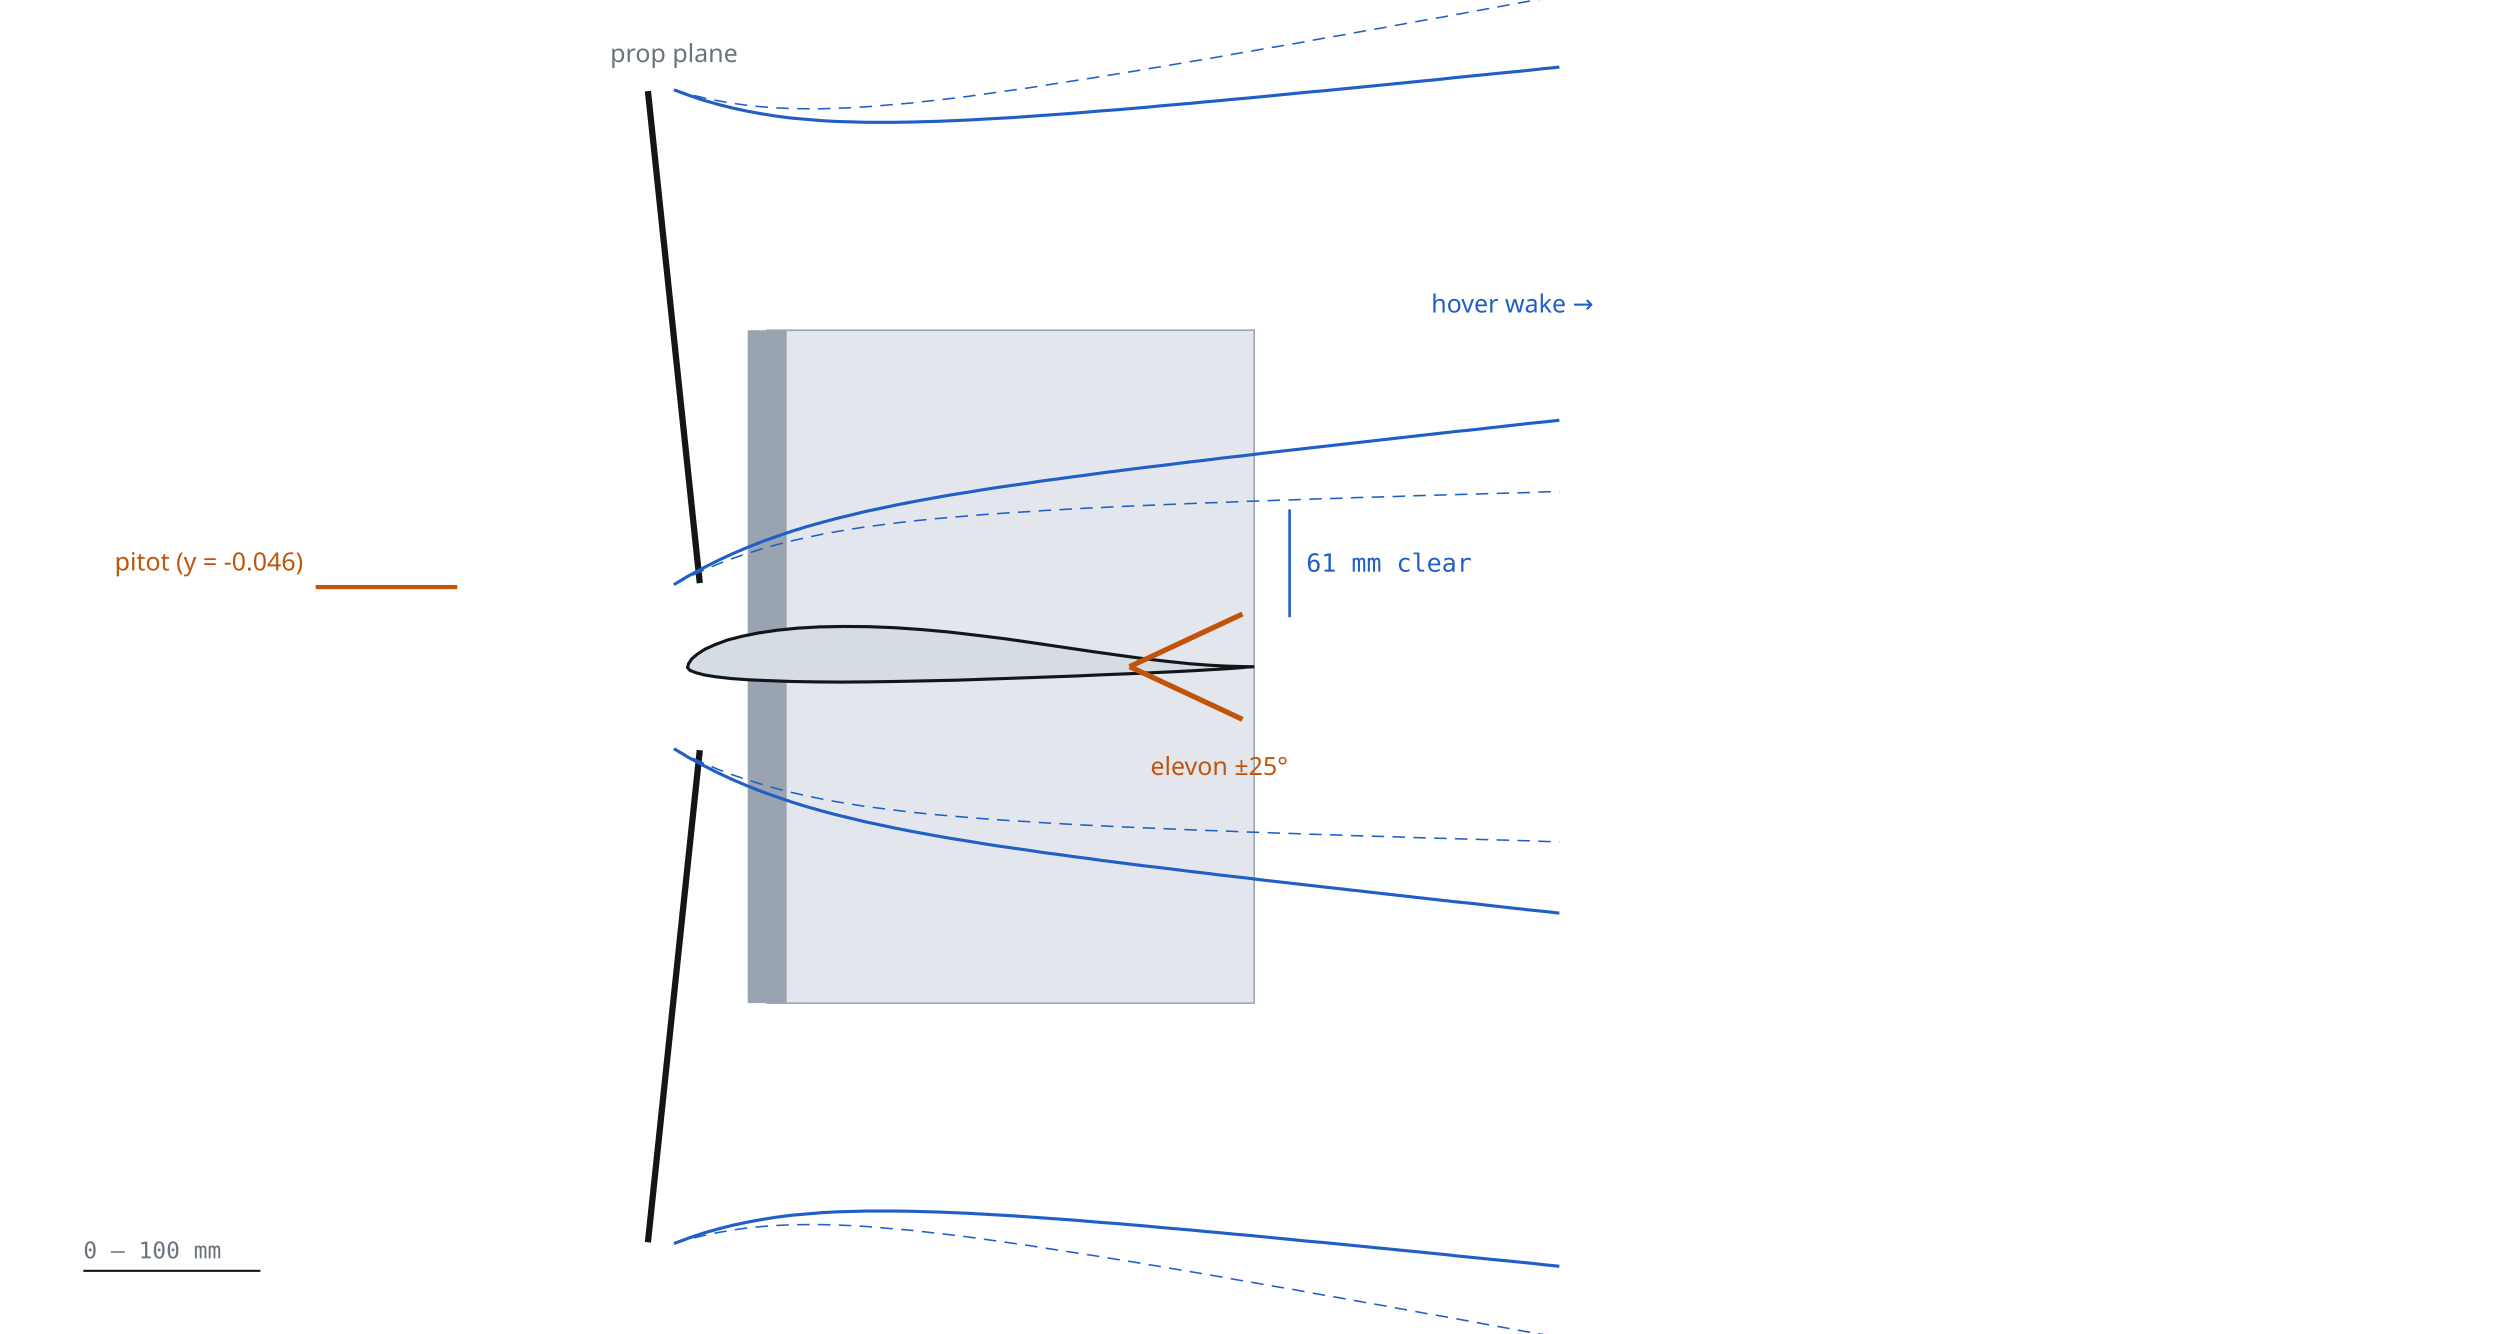
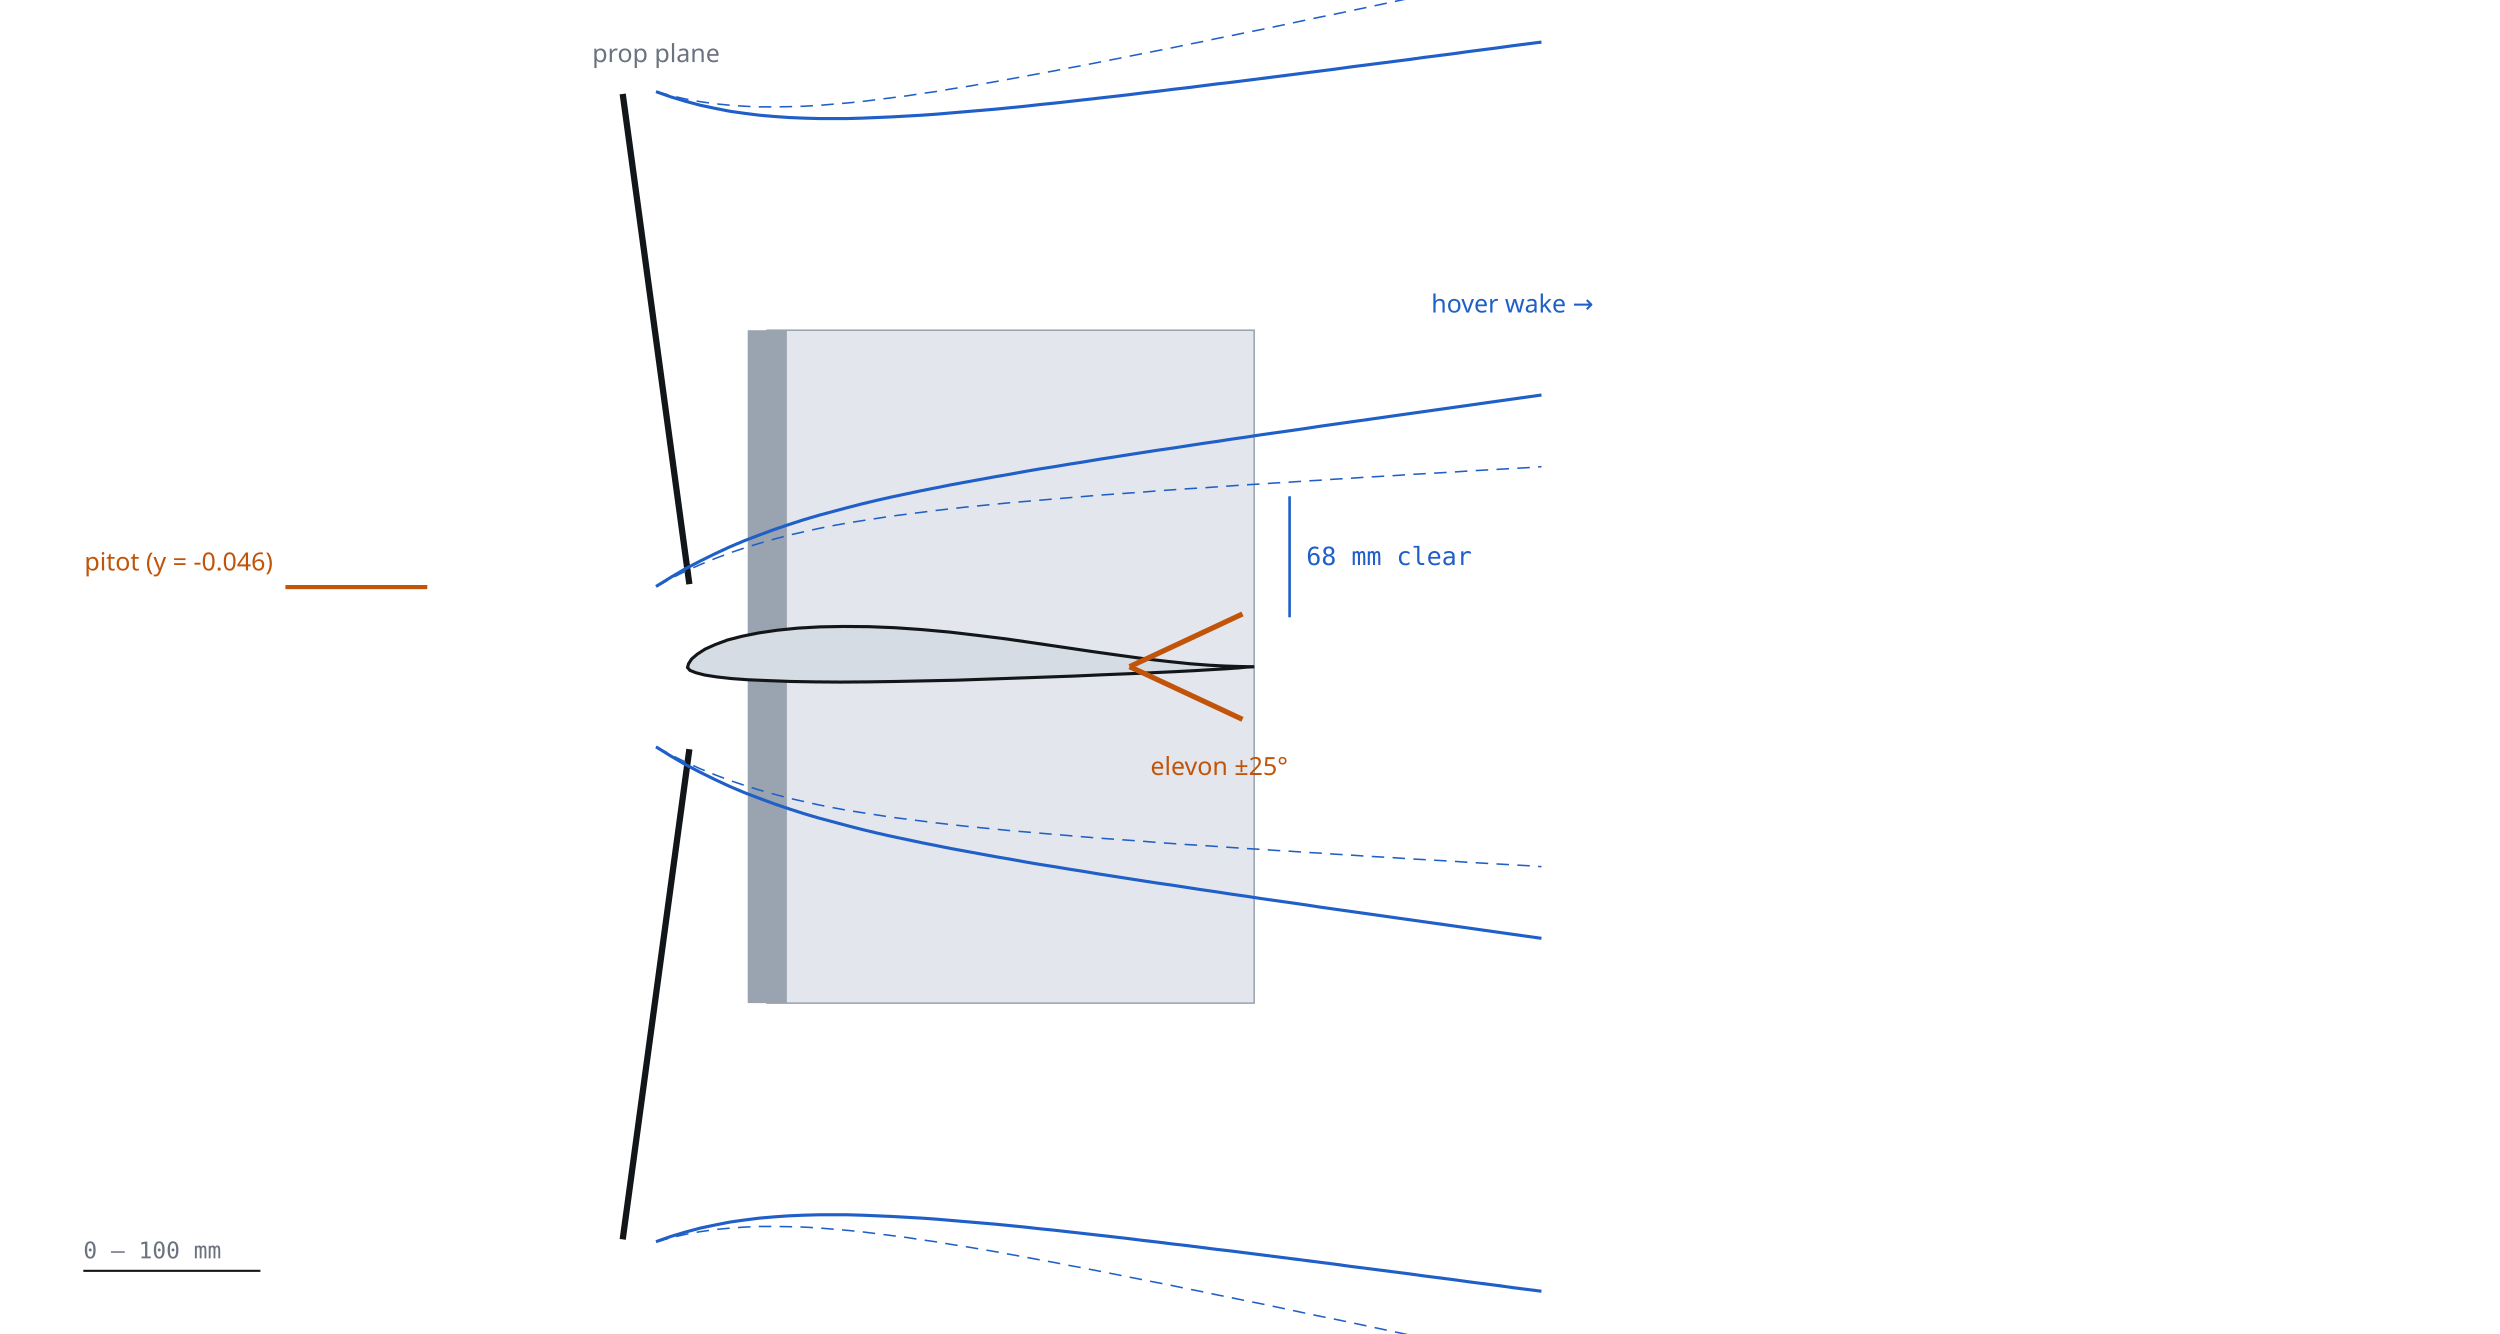
<svg xmlns="http://www.w3.org/2000/svg" viewBox="0 0 1200 640" width="1200" height="640" font-family="IBM Plex Sans, system-ui, sans-serif">
  <rect x="368.2" y="158.5" width="233.8" height="323.0" fill="#E3E7ED" stroke="#9AA4B1" stroke-width="0.75" />
-   <rect x="358.9" y="158.5" width="18.7" height="323.0" fill="#9AA4B1" />
+   <rect x="358.9" y="158.5" width="18.8" height="323.0" fill="#9AA4B1" />
  <polygon fill="#D6DCE4" stroke="#121619" stroke-width="1.5" points="330.0,320.4 330.5,318.6 332.0,316.3 334.7,314.0 338.4,311.6 343.3,309.4 349.2,307.2 356.2,305.4 364.2,303.8 373.1,302.5 383.0,301.5 393.6,300.9 405.0,300.7 417.0,300.8 429.5,301.3 442.5,302.2 455.8,303.4 469.4,305.0 483.1,306.7 496.9,308.7 510.5,310.7 524.0,312.7 536.9,314.5 549.3,316.2 560.7,317.5 571.2,318.6 580.4,319.3 588.0,319.7 594.1,319.9 598.5,320.0 601.1,320.0 602.0,320.0 602.0,320.0 601.1,320.1 598.5,320.2 594.4,320.6 588.8,321.0 581.9,321.4 573.6,321.9 564.0,322.4 553.3,322.9 541.6,323.4 529.0,323.9 515.8,324.5 501.9,325.0 487.7,325.5 473.3,326.0 458.8,326.5 444.4,326.8 430.3,327.1 416.6,327.3 403.5,327.4 391.1,327.3 379.5,327.1 368.9,326.7 359.3,326.3 351.0,325.7 343.9,324.9 338.2,324.0 334.0,322.9 331.2,321.8 330.0,320.4" />
  <line x1="542.2" y1="320.0" x2="596.4" y2="294.7" stroke="#C2540A" stroke-width="2.5" />
  <line x1="542.2" y1="320.0" x2="596.4" y2="345.3" stroke="#C2540A" stroke-width="2.5" />
  <text x="552.2" y="372.0" font-size="12" fill="#C2540A" text-anchor="start" font-family="IBM Plex Sans, system-ui, sans-serif" font-weight="500">elevon ±25°</text>
-   <line x1="311.0" y1="43.7" x2="335.9" y2="279.9" stroke="#121619" stroke-width="3" />
-   <polyline fill="none" stroke="#1F5FC7" stroke-width="1.5" points="323.5,43.1 330.5,45.7 337.6,48.1 344.7,50.1 351.8,51.9 358.9,53.4 366.0,54.7 373.0,55.8 380.1,56.7 387.2,57.3 394.3,57.9 401.4,58.3 408.5,58.5 415.5,58.7 422.6,58.7 429.7,58.7 436.8,58.6 443.9,58.4 451.0,58.2 458.0,57.9 465.1,57.6 472.2,57.2 479.3,56.8 486.4,56.4 493.5,55.9 500.5,55.4 507.6,54.9 514.7,54.4 521.8,53.8 528.9,53.2 536.0,52.7 543.0,52.1 550.1,51.5 557.2,50.8 564.3,50.2 571.4,49.6 578.5,48.9 585.5,48.3 592.6,47.6 599.7,47.0 606.8,46.3 613.9,45.6 621.0,44.9 628.0,44.2 635.1,43.6 642.2,42.9 649.3,42.2 656.4,41.5 663.5,40.8 670.5,40.1 677.6,39.4 684.7,38.7 691.8,38.0 698.9,37.2 706.0,36.5 713.0,35.8 720.1,35.1 727.2,34.4 734.3,33.7 741.4,32.9 748.5,32.2" />
-   <polyline fill="none" stroke="#1F5FC7" stroke-width="0.75" stroke-dasharray="6 4" points="323.5,43.1 330.5,45.2 337.6,46.9 344.7,48.4 351.8,49.6 358.9,50.6 366.0,51.3 373.0,51.8 380.1,52.1 387.2,52.2 394.3,52.2 401.4,52.0 408.5,51.7 415.5,51.3 422.6,50.7 429.7,50.1 436.8,49.5 443.9,48.7 451.0,47.9 458.0,47.1 465.1,46.2 472.2,45.2 479.3,44.2 486.4,43.2 493.5,42.2 500.5,41.1 507.6,40.0 514.7,38.9 521.8,37.8 528.9,36.7 536.0,35.5 543.0,34.4 550.1,33.2 557.2,32.0 564.3,30.8 571.4,29.6 578.5,28.4 585.5,27.2 592.6,25.9 599.7,24.7 606.8,23.4 613.9,22.2 621.0,21.0 628.0,19.7 635.1,18.4 642.2,17.2 649.3,15.9 656.4,14.6 663.5,13.4 670.5,12.1 677.6,10.8 684.7,9.5 691.8,8.3 698.9,7.0 706.0,5.7 713.0,4.4 720.1,3.1 727.2,1.8 734.3,0.5 741.4,-0.7 748.5,-2.0" />
-   <polyline fill="none" stroke="#1F5FC7" stroke-width="1.5" points="323.5,280.6 330.5,276.4 337.6,272.6 344.7,269.0 351.8,265.7 358.9,262.7 366.0,259.9 373.0,257.4 380.1,255.0 387.2,252.8 394.3,250.8 401.4,248.9 408.5,247.2 415.5,245.5 422.6,244.0 429.7,242.5 436.8,241.1 443.9,239.8 451.0,238.5 458.0,237.3 465.1,236.2 472.2,235.0 479.3,233.9 486.4,232.9 493.5,231.9 500.5,230.8 507.6,229.9 514.7,228.9 521.8,228.0 528.9,227.0 536.0,226.1 543.0,225.2 550.1,224.3 557.2,223.5 564.3,222.6 571.4,221.7 578.5,220.9 585.5,220.0 592.6,219.2 599.7,218.4 606.8,217.5 613.9,216.7 621.0,215.9 628.0,215.1 635.1,214.3 642.2,213.5 649.3,212.7 656.4,211.9 663.5,211.1 670.5,210.3 677.6,209.5 684.7,208.7 691.8,207.9 698.9,207.1 706.0,206.4 713.0,205.6 720.1,204.8 727.2,204.0 734.3,203.2 741.4,202.5 748.5,201.7" />
-   <polyline fill="none" stroke="#1F5FC7" stroke-width="0.75" stroke-dasharray="6 4" points="323.5,280.6 330.5,277.0 337.6,273.7 344.7,270.7 351.8,268.0 358.9,265.6 366.0,263.4 373.0,261.4 380.1,259.6 387.2,258.0 394.3,256.5 401.4,255.2 408.5,254.0 415.5,252.9 422.6,252.0 429.7,251.1 436.8,250.2 443.9,249.5 451.0,248.8 458.0,248.2 465.1,247.6 472.2,247.0 479.3,246.5 486.4,246.0 493.5,245.6 500.5,245.1 507.6,244.7 514.7,244.3 521.8,243.9 528.9,243.6 536.0,243.2 543.0,242.9 550.1,242.6 557.2,242.3 564.3,242.0 571.4,241.7 578.5,241.4 585.5,241.2 592.6,240.9 599.7,240.6 606.8,240.4 613.9,240.1 621.0,239.9 628.0,239.6 635.1,239.4 642.2,239.2 649.3,238.9 656.4,238.7 663.5,238.5 670.5,238.3 677.6,238.0 684.7,237.8 691.8,237.6 698.9,237.4 706.0,237.2 713.0,237.0 720.1,236.8 727.2,236.6 734.3,236.4 741.4,236.1 748.5,235.9" />
-   <line x1="335.9" y1="360.1" x2="311.0" y2="596.3" stroke="#121619" stroke-width="3" />
-   <polyline fill="none" stroke="#1F5FC7" stroke-width="1.5" points="323.5,359.4 330.5,363.6 337.6,367.4 344.7,371.0 351.8,374.3 358.9,377.3 366.0,380.1 373.0,382.6 380.1,385.0 387.2,387.2 394.3,389.2 401.4,391.1 408.5,392.8 415.5,394.5 422.6,396.0 429.7,397.5 436.8,398.9 443.9,400.2 451.0,401.5 458.0,402.7 465.1,403.8 472.2,405.0 479.3,406.1 486.4,407.1 493.5,408.1 500.5,409.2 507.6,410.1 514.7,411.1 521.8,412.0 528.9,413.0 536.0,413.9 543.0,414.8 550.1,415.7 557.2,416.5 564.3,417.4 571.4,418.3 578.5,419.1 585.5,420.0 592.6,420.8 599.7,421.6 606.8,422.5 613.9,423.3 621.0,424.1 628.0,424.9 635.1,425.7 642.2,426.5 649.3,427.3 656.4,428.1 663.5,428.9 670.5,429.7 677.6,430.5 684.7,431.3 691.8,432.1 698.9,432.9 706.0,433.6 713.0,434.4 720.1,435.2 727.2,436.0 734.3,436.8 741.4,437.5 748.5,438.3" />
-   <polyline fill="none" stroke="#1F5FC7" stroke-width="0.75" stroke-dasharray="6 4" points="323.5,359.4 330.5,363.0 337.6,366.3 344.7,369.3 351.8,372.0 358.9,374.4 366.0,376.6 373.0,378.6 380.1,380.4 387.2,382.0 394.3,383.5 401.4,384.8 408.5,386.0 415.5,387.1 422.6,388.0 429.7,388.9 436.8,389.8 443.9,390.5 451.0,391.2 458.0,391.8 465.1,392.4 472.2,393.0 479.3,393.5 486.4,394.0 493.5,394.4 500.5,394.9 507.6,395.3 514.7,395.7 521.8,396.1 528.9,396.4 536.0,396.8 543.0,397.1 550.1,397.4 557.2,397.7 564.3,398.0 571.4,398.3 578.5,398.6 585.5,398.8 592.6,399.1 599.7,399.4 606.8,399.6 613.9,399.9 621.0,400.1 628.0,400.4 635.1,400.6 642.2,400.8 649.3,401.1 656.4,401.3 663.5,401.5 670.5,401.7 677.6,402.0 684.7,402.2 691.8,402.4 698.9,402.6 706.0,402.8 713.0,403.0 720.1,403.2 727.2,403.4 734.3,403.6 741.4,403.9 748.5,404.1" />
-   <polyline fill="none" stroke="#1F5FC7" stroke-width="1.5" points="323.5,596.9 330.5,594.3 337.6,591.9 344.7,589.9 351.8,588.1 358.9,586.6 366.0,585.3 373.0,584.2 380.1,583.3 387.2,582.7 394.3,582.1 401.4,581.7 408.5,581.5 415.5,581.3 422.6,581.3 429.7,581.3 436.8,581.4 443.9,581.6 451.0,581.8 458.0,582.1 465.1,582.4 472.2,582.8 479.3,583.2 486.4,583.6 493.5,584.1 500.5,584.6 507.6,585.1 514.7,585.6 521.8,586.2 528.9,586.8 536.0,587.3 543.0,587.9 550.1,588.5 557.2,589.2 564.3,589.8 571.4,590.4 578.5,591.1 585.5,591.7 592.6,592.4 599.7,593.0 606.8,593.7 613.9,594.4 621.0,595.1 628.0,595.8 635.1,596.4 642.2,597.1 649.3,597.8 656.4,598.5 663.5,599.2 670.5,599.9 677.6,600.6 684.7,601.3 691.8,602.0 698.9,602.8 706.0,603.5 713.0,604.2 720.1,604.9 727.2,605.6 734.3,606.3 741.4,607.1 748.5,607.8" />
-   <polyline fill="none" stroke="#1F5FC7" stroke-width="0.75" stroke-dasharray="6 4" points="323.5,596.9 330.5,594.8 337.6,593.1 344.7,591.6 351.8,590.4 358.9,589.4 366.0,588.7 373.0,588.2 380.1,587.9 387.2,587.8 394.3,587.8 401.4,588.0 408.5,588.3 415.5,588.7 422.6,589.3 429.7,589.9 436.8,590.5 443.9,591.3 451.0,592.1 458.0,592.9 465.1,593.8 472.2,594.8 479.3,595.8 486.4,596.8 493.5,597.8 500.5,598.9 507.6,600.0 514.7,601.1 521.8,602.2 528.9,603.3 536.0,604.5 543.0,605.6 550.1,606.8 557.2,608.0 564.3,609.2 571.4,610.4 578.5,611.6 585.5,612.8 592.6,614.1 599.7,615.3 606.8,616.6 613.9,617.8 621.0,619.0 628.0,620.3 635.1,621.6 642.2,622.8 649.3,624.1 656.4,625.4 663.5,626.6 670.5,627.9 677.6,629.2 684.7,630.5 691.8,631.7 698.9,633.0 706.0,634.3 713.0,635.6 720.1,636.9 727.2,638.2 734.3,639.5 741.4,640.7 748.5,642.0" />
-   <line x1="619.0" y1="296.3" x2="619.0" y2="244.5" stroke="#1F5FC7" stroke-width="1.25" />
-   <text x="627.0" y="274.4" font-size="12" fill="#1F5FC7" text-anchor="start" font-family="IBM Plex Mono, monospace" font-weight="500">61 mm clear</text>
-   <line x1="151.5" y1="281.8" x2="219.5" y2="281.8" stroke="#C2540A" stroke-width="2" />
-   <text x="145.5" y="273.8" font-size="12" fill="#C2540A" text-anchor="end" font-family="IBM Plex Sans, system-ui, sans-serif" font-weight="500">pitot (y = -0.046)</text>
-   <text x="323.5" y="29.8" font-size="12" fill="#6B7280" text-anchor="middle" font-family="IBM Plex Sans, system-ui, sans-serif" font-weight="500">prop plane</text>
+   <line x1="298.9" y1="45.1" x2="330.9" y2="280.4" stroke="#121619" stroke-width="3" />
+   <polyline fill="none" stroke="#1F5FC7" stroke-width="1.5" points="314.9,44.0 322.0,46.5 329.0,48.6 336.1,50.5 343.2,52.0 350.3,53.4 357.4,54.4 364.5,55.3 371.5,55.9 378.6,56.4 385.7,56.7 392.8,56.9 399.9,56.9 407.0,56.9 414.0,56.7 421.1,56.4 428.2,56.1 435.3,55.7 442.4,55.3 449.5,54.8 456.5,54.2 463.6,53.6 470.7,53.0 477.8,52.4 484.9,51.7 492.0,51.0 499.0,50.2 506.1,49.5 513.2,48.7 520.3,47.9 527.4,47.1 534.5,46.3 541.5,45.5 548.6,44.6 555.7,43.8 562.8,42.9 569.9,42.1 577.0,41.2 584.0,40.3 591.1,39.5 598.2,38.6 605.3,37.7 612.4,36.8 619.5,35.9 626.5,35.0 633.6,34.1 640.7,33.2 647.8,32.2 654.9,31.3 662.0,30.4 669.0,29.5 676.1,28.6 683.2,27.6 690.3,26.7 697.4,25.8 704.5,24.8 711.5,23.9 718.6,23.0 725.7,22.0 732.8,21.1 739.9,20.2" />
+   <polyline fill="none" stroke="#1F5FC7" stroke-width="0.75" stroke-dasharray="6 4" points="314.9,44.0 322.0,45.9 329.0,47.5 336.1,48.8 343.2,49.8 350.3,50.5 357.4,51.0 364.5,51.3 371.5,51.3 378.6,51.2 385.7,51.0 392.8,50.6 399.9,50.0 407.0,49.4 414.0,48.7 421.1,47.8 428.2,46.9 435.3,46.0 442.4,44.9 449.5,43.9 456.5,42.7 463.6,41.6 470.7,40.4 477.8,39.2 484.9,37.9 492.0,36.6 499.0,35.3 506.1,34.0 513.2,32.6 520.3,31.3 527.4,29.9 534.5,28.5 541.5,27.1 548.6,25.7 555.7,24.3 562.8,22.9 569.9,21.4 577.0,20.0 584.0,18.5 591.1,17.1 598.2,15.6 605.3,14.2 612.4,12.7 619.5,11.2 626.5,9.7 633.6,8.2 640.7,6.8 647.8,5.3 654.9,3.8 662.0,2.3 669.0,0.8 676.1,-0.7 683.2,-2.2 690.3,-3.7 697.4,-5.2 704.5,-6.7 711.5,-8.2 718.6,-9.7 725.7,-11.2 732.8,-12.8 739.9,-14.3" />
+   <polyline fill="none" stroke="#1F5FC7" stroke-width="1.5" points="314.9,281.5 322.0,277.1 329.0,273.0 336.1,269.3 343.2,265.8 350.3,262.5 357.4,259.5 364.5,256.8 371.5,254.2 378.6,251.8 385.7,249.5 392.8,247.4 399.9,245.5 407.0,243.6 414.0,241.8 421.1,240.1 428.2,238.5 435.3,237.0 442.4,235.5 449.5,234.1 456.5,232.7 463.6,231.4 470.7,230.1 477.8,228.8 484.9,227.6 492.0,226.3 499.0,225.1 506.1,224.0 513.2,222.8 520.3,221.7 527.4,220.5 534.5,219.4 541.5,218.3 548.6,217.2 555.7,216.1 562.8,215.1 569.9,214.0 577.0,212.9 584.0,211.9 591.1,210.8 598.2,209.8 605.3,208.7 612.4,207.7 619.5,206.7 626.5,205.7 633.6,204.6 640.7,203.6 647.8,202.6 654.9,201.6 662.0,200.6 669.0,199.6 676.1,198.6 683.2,197.6 690.3,196.6 697.4,195.6 704.5,194.6 711.5,193.6 718.6,192.6 725.7,191.6 732.8,190.6 739.9,189.6" />
+   <polyline fill="none" stroke="#1F5FC7" stroke-width="0.75" stroke-dasharray="6 4" points="314.9,281.5 322.0,277.7 329.0,274.2 336.1,271.0 343.2,268.1 350.3,265.4 357.4,263.0 364.5,260.8 371.5,258.8 378.6,256.9 385.7,255.3 392.8,253.7 399.9,252.3 407.0,251.0 414.0,249.9 421.1,248.8 428.2,247.7 435.3,246.8 442.4,245.9 449.5,245.0 456.5,244.2 463.6,243.4 470.7,242.7 477.8,242.0 484.9,241.3 492.0,240.7 499.0,240.1 506.1,239.5 513.2,238.9 520.3,238.3 527.4,237.7 534.5,237.2 541.5,236.7 548.6,236.2 555.7,235.6 562.8,235.1 569.9,234.6 577.0,234.2 584.0,233.7 591.1,233.2 598.2,232.7 605.3,232.3 612.4,231.8 619.5,231.4 626.5,230.9 633.6,230.5 640.7,230.0 647.8,229.6 654.9,229.1 662.0,228.7 669.0,228.3 676.1,227.8 683.2,227.4 690.3,227.0 697.4,226.6 704.5,226.1 711.5,225.7 718.6,225.3 725.7,224.9 732.8,224.5 739.9,224.0" />
+   <line x1="330.9" y1="359.6" x2="298.9" y2="594.9" stroke="#121619" stroke-width="3" />
+   <polyline fill="none" stroke="#1F5FC7" stroke-width="1.5" points="314.9,358.5 322.0,362.9 329.0,367.0 336.1,370.7 343.2,374.2 350.3,377.5 357.4,380.5 364.5,383.2 371.5,385.8 378.6,388.2 385.7,390.5 392.8,392.6 399.9,394.5 407.0,396.4 414.0,398.2 421.1,399.9 428.2,401.5 435.3,403.0 442.4,404.5 449.5,405.9 456.5,407.3 463.6,408.6 470.7,409.9 477.8,411.2 484.9,412.4 492.0,413.7 499.0,414.9 506.1,416.0 513.2,417.2 520.3,418.3 527.4,419.5 534.5,420.6 541.5,421.7 548.6,422.8 555.7,423.9 562.8,424.9 569.9,426.0 577.0,427.1 584.0,428.1 591.1,429.2 598.2,430.2 605.3,431.3 612.4,432.3 619.5,433.3 626.5,434.3 633.6,435.4 640.7,436.4 647.8,437.4 654.9,438.4 662.0,439.4 669.0,440.4 676.1,441.4 683.2,442.4 690.3,443.4 697.4,444.4 704.5,445.4 711.5,446.4 718.6,447.4 725.7,448.4 732.8,449.4 739.9,450.4" />
+   <polyline fill="none" stroke="#1F5FC7" stroke-width="0.75" stroke-dasharray="6 4" points="314.9,358.5 322.0,362.3 329.0,365.8 336.1,369.0 343.2,371.9 350.3,374.6 357.4,377.0 364.5,379.2 371.5,381.2 378.6,383.1 385.7,384.7 392.8,386.3 399.9,387.7 407.0,389.0 414.0,390.1 421.1,391.2 428.2,392.3 435.3,393.2 442.4,394.1 449.5,395.0 456.5,395.8 463.6,396.6 470.7,397.3 477.8,398.0 484.9,398.7 492.0,399.3 499.0,399.9 506.1,400.5 513.2,401.1 520.3,401.7 527.4,402.3 534.5,402.8 541.5,403.3 548.6,403.8 555.7,404.4 562.8,404.9 569.9,405.4 577.0,405.8 584.0,406.3 591.1,406.8 598.2,407.3 605.3,407.7 612.4,408.2 619.5,408.6 626.5,409.1 633.6,409.5 640.7,410.0 647.8,410.4 654.9,410.9 662.0,411.3 669.0,411.7 676.1,412.2 683.2,412.6 690.3,413.0 697.4,413.4 704.5,413.9 711.5,414.3 718.6,414.7 725.7,415.1 732.8,415.5 739.9,416.0" />
+   <polyline fill="none" stroke="#1F5FC7" stroke-width="1.5" points="314.9,596.0 322.0,593.5 329.0,591.4 336.1,589.5 343.2,588.0 350.3,586.6 357.4,585.6 364.5,584.7 371.5,584.1 378.6,583.6 385.7,583.3 392.8,583.1 399.9,583.1 407.0,583.1 414.0,583.3 421.1,583.6 428.2,583.9 435.3,584.3 442.4,584.7 449.5,585.2 456.5,585.8 463.6,586.4 470.7,587.0 477.8,587.6 484.9,588.3 492.0,589.0 499.0,589.8 506.1,590.5 513.2,591.3 520.3,592.1 527.4,592.9 534.5,593.7 541.5,594.5 548.6,595.4 555.7,596.2 562.8,597.1 569.9,597.9 577.0,598.8 584.0,599.7 591.1,600.5 598.2,601.4 605.3,602.3 612.4,603.2 619.5,604.1 626.5,605.0 633.6,605.9 640.7,606.8 647.8,607.8 654.9,608.7 662.0,609.6 669.0,610.5 676.1,611.4 683.2,612.4 690.3,613.3 697.4,614.2 704.5,615.2 711.5,616.1 718.6,617.0 725.7,618.0 732.8,618.9 739.9,619.8" />
+   <polyline fill="none" stroke="#1F5FC7" stroke-width="0.75" stroke-dasharray="6 4" points="314.9,596.0 322.0,594.1 329.0,592.5 336.1,591.2 343.2,590.2 350.3,589.5 357.4,589.0 364.5,588.7 371.5,588.7 378.6,588.8 385.7,589.0 392.8,589.4 399.9,590.0 407.0,590.6 414.0,591.3 421.1,592.2 428.2,593.1 435.3,594.0 442.4,595.1 449.5,596.1 456.5,597.3 463.6,598.4 470.7,599.6 477.8,600.8 484.9,602.1 492.0,603.4 499.0,604.7 506.1,606.0 513.2,607.4 520.3,608.7 527.4,610.1 534.5,611.5 541.5,612.9 548.6,614.3 555.7,615.7 562.8,617.1 569.9,618.6 577.0,620.0 584.0,621.5 591.1,622.9 598.2,624.4 605.3,625.8 612.4,627.3 619.5,628.8 626.5,630.3 633.6,631.8 640.7,633.2 647.8,634.7 654.9,636.2 662.0,637.7 669.0,639.2 676.1,640.7 683.2,642.2 690.3,643.7 697.4,645.2 704.5,646.7 711.5,648.2 718.6,649.7 725.7,651.2 732.8,652.8 739.9,654.3" />
+   <line x1="619.0" y1="296.3" x2="619.0" y2="238.2" stroke="#1F5FC7" stroke-width="1.25" />
+   <text x="627.0" y="271.2" font-size="12" fill="#1F5FC7" text-anchor="start" font-family="IBM Plex Mono, monospace" font-weight="500">68 mm clear</text>
+   <line x1="137.0" y1="281.8" x2="205.1" y2="281.8" stroke="#C2540A" stroke-width="2" />
+   <text x="131.0" y="273.8" font-size="12" fill="#C2540A" text-anchor="end" font-family="IBM Plex Sans, system-ui, sans-serif" font-weight="500">pitot (y = -0.046)</text>
+   <text x="314.9" y="29.8" font-size="12" fill="#6B7280" text-anchor="middle" font-family="IBM Plex Sans, system-ui, sans-serif" font-weight="500">prop plane</text>
  <text x="687.0" y="150.0" font-size="12" fill="#1F5FC7" text-anchor="start" font-family="IBM Plex Sans, system-ui, sans-serif" font-weight="500">hover wake →</text>
  <line x1="40" y1="610" x2="125.0" y2="610" stroke="#121619" stroke-width="1" />
  <text x="40.0" y="604.0" font-size="11" fill="#6B7280" text-anchor="start" font-family="IBM Plex Mono, monospace" font-weight="500">0 — 100 mm</text>
</svg>
